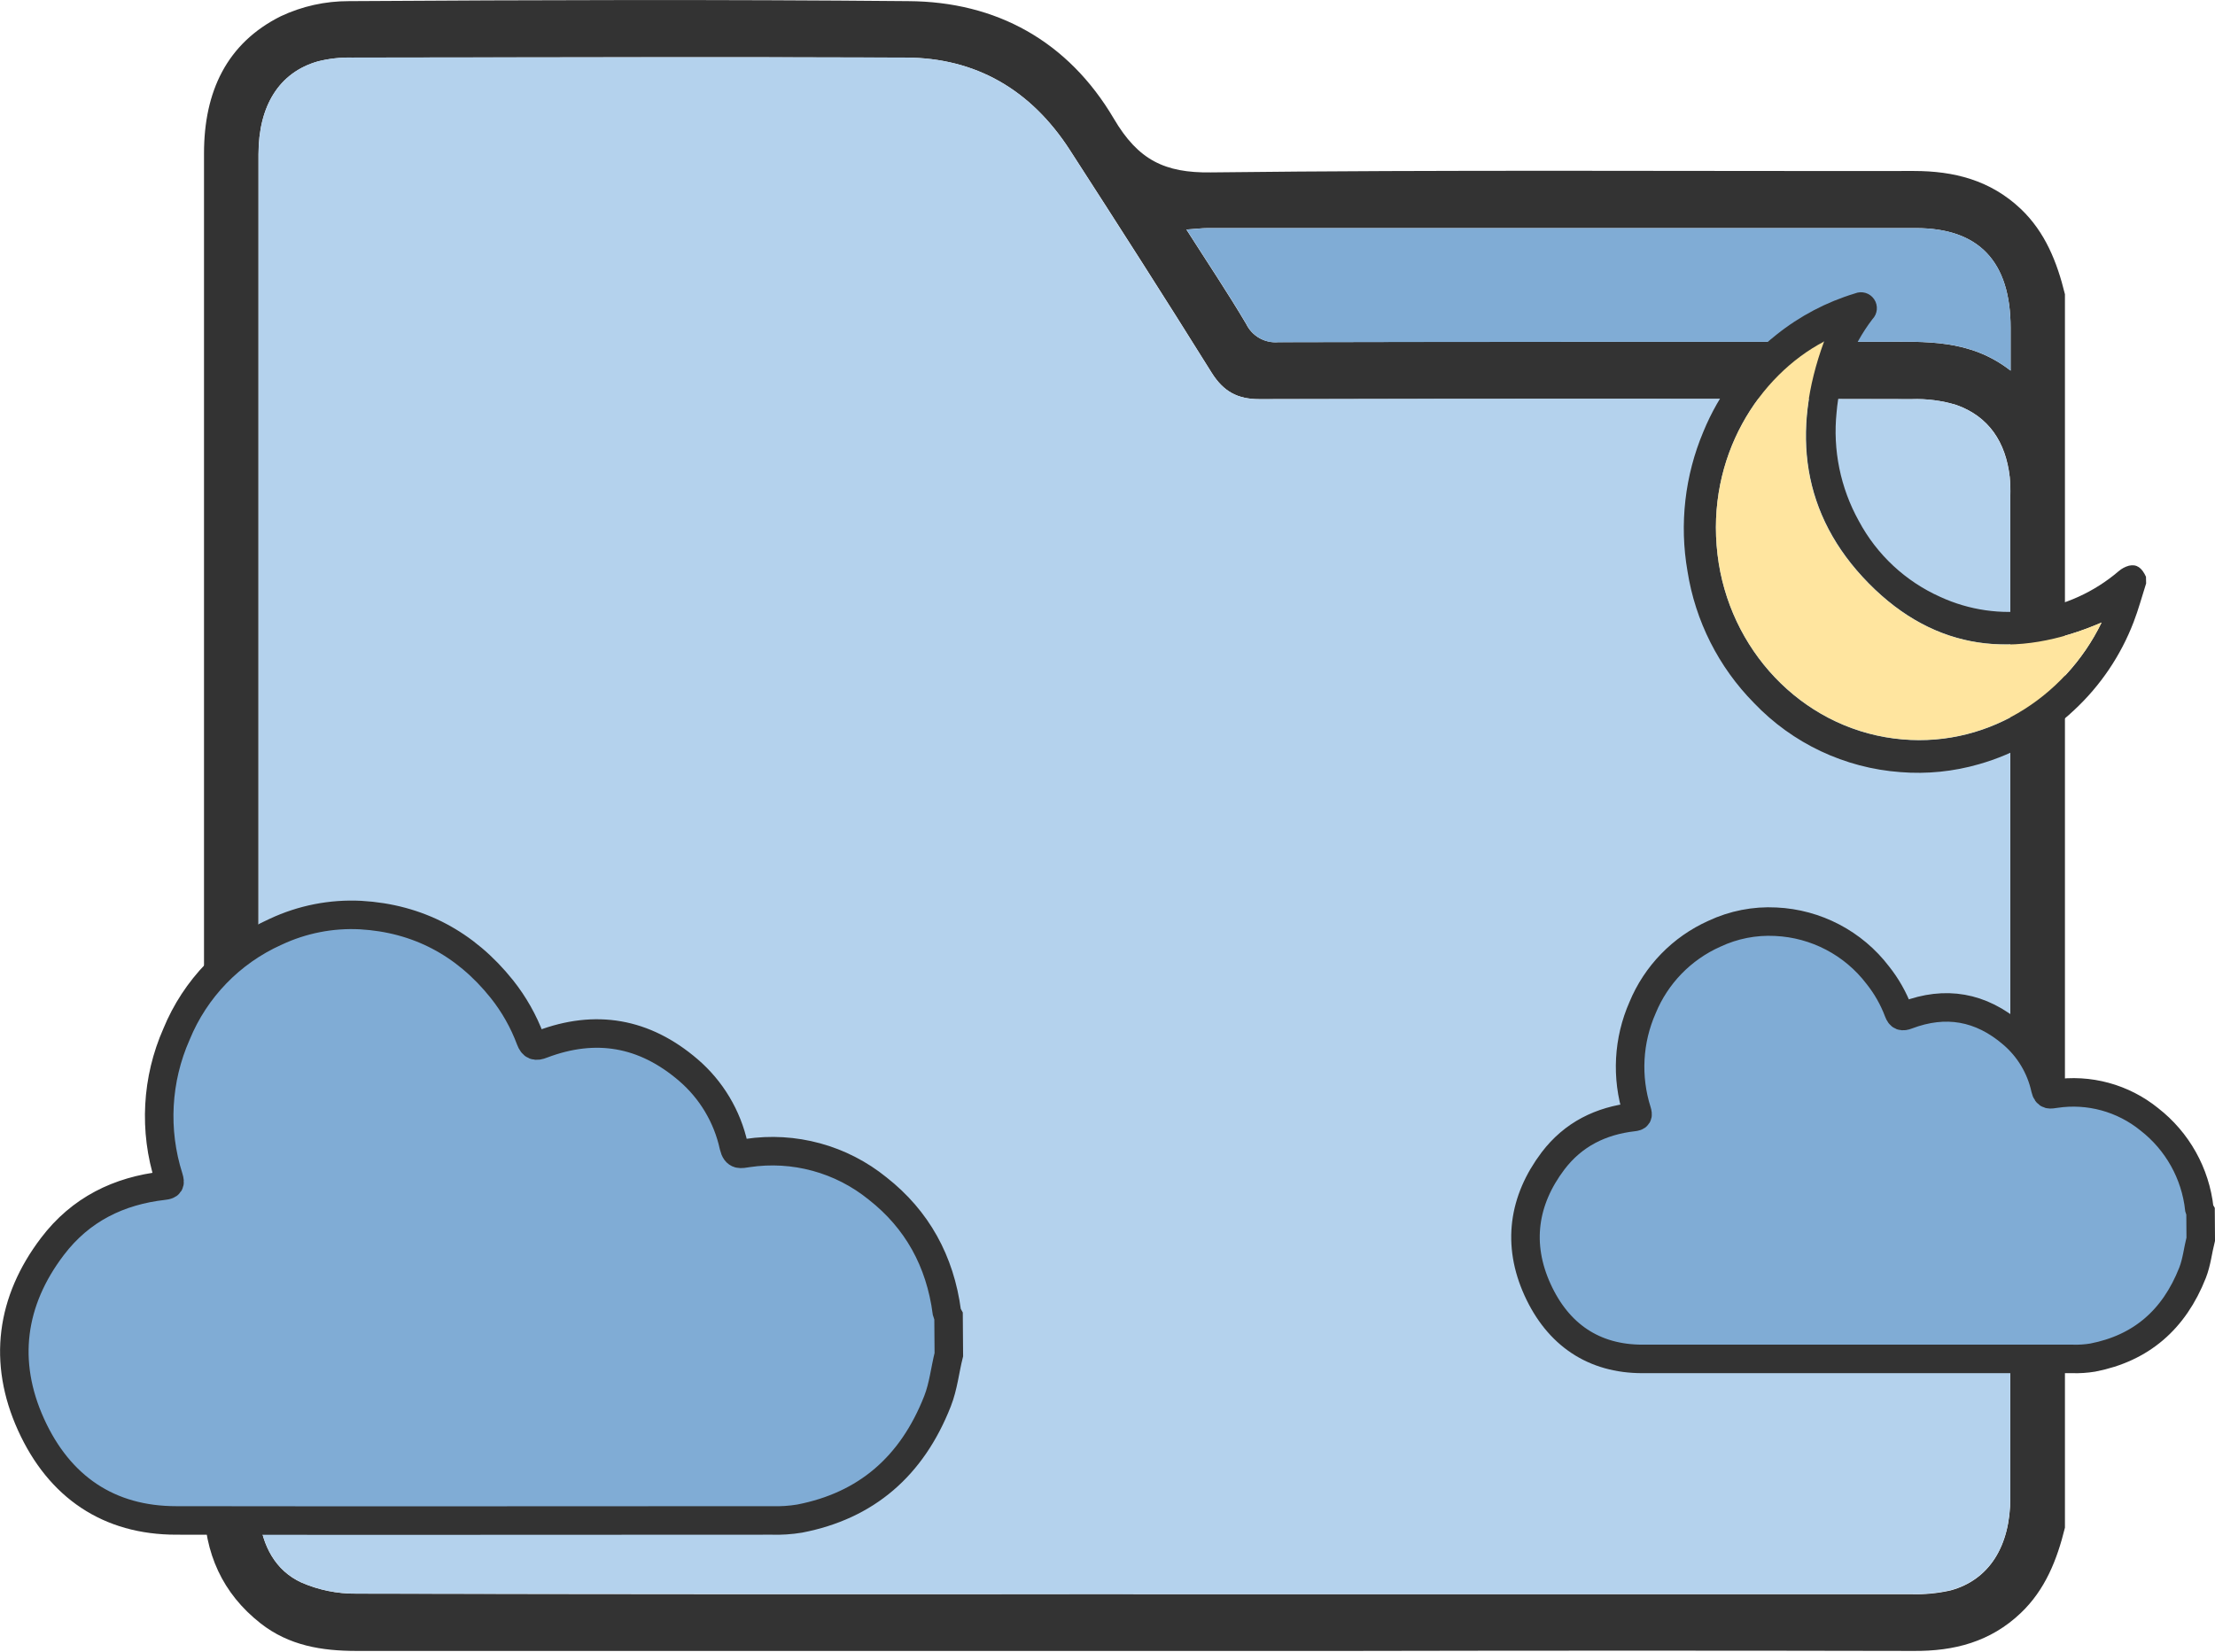
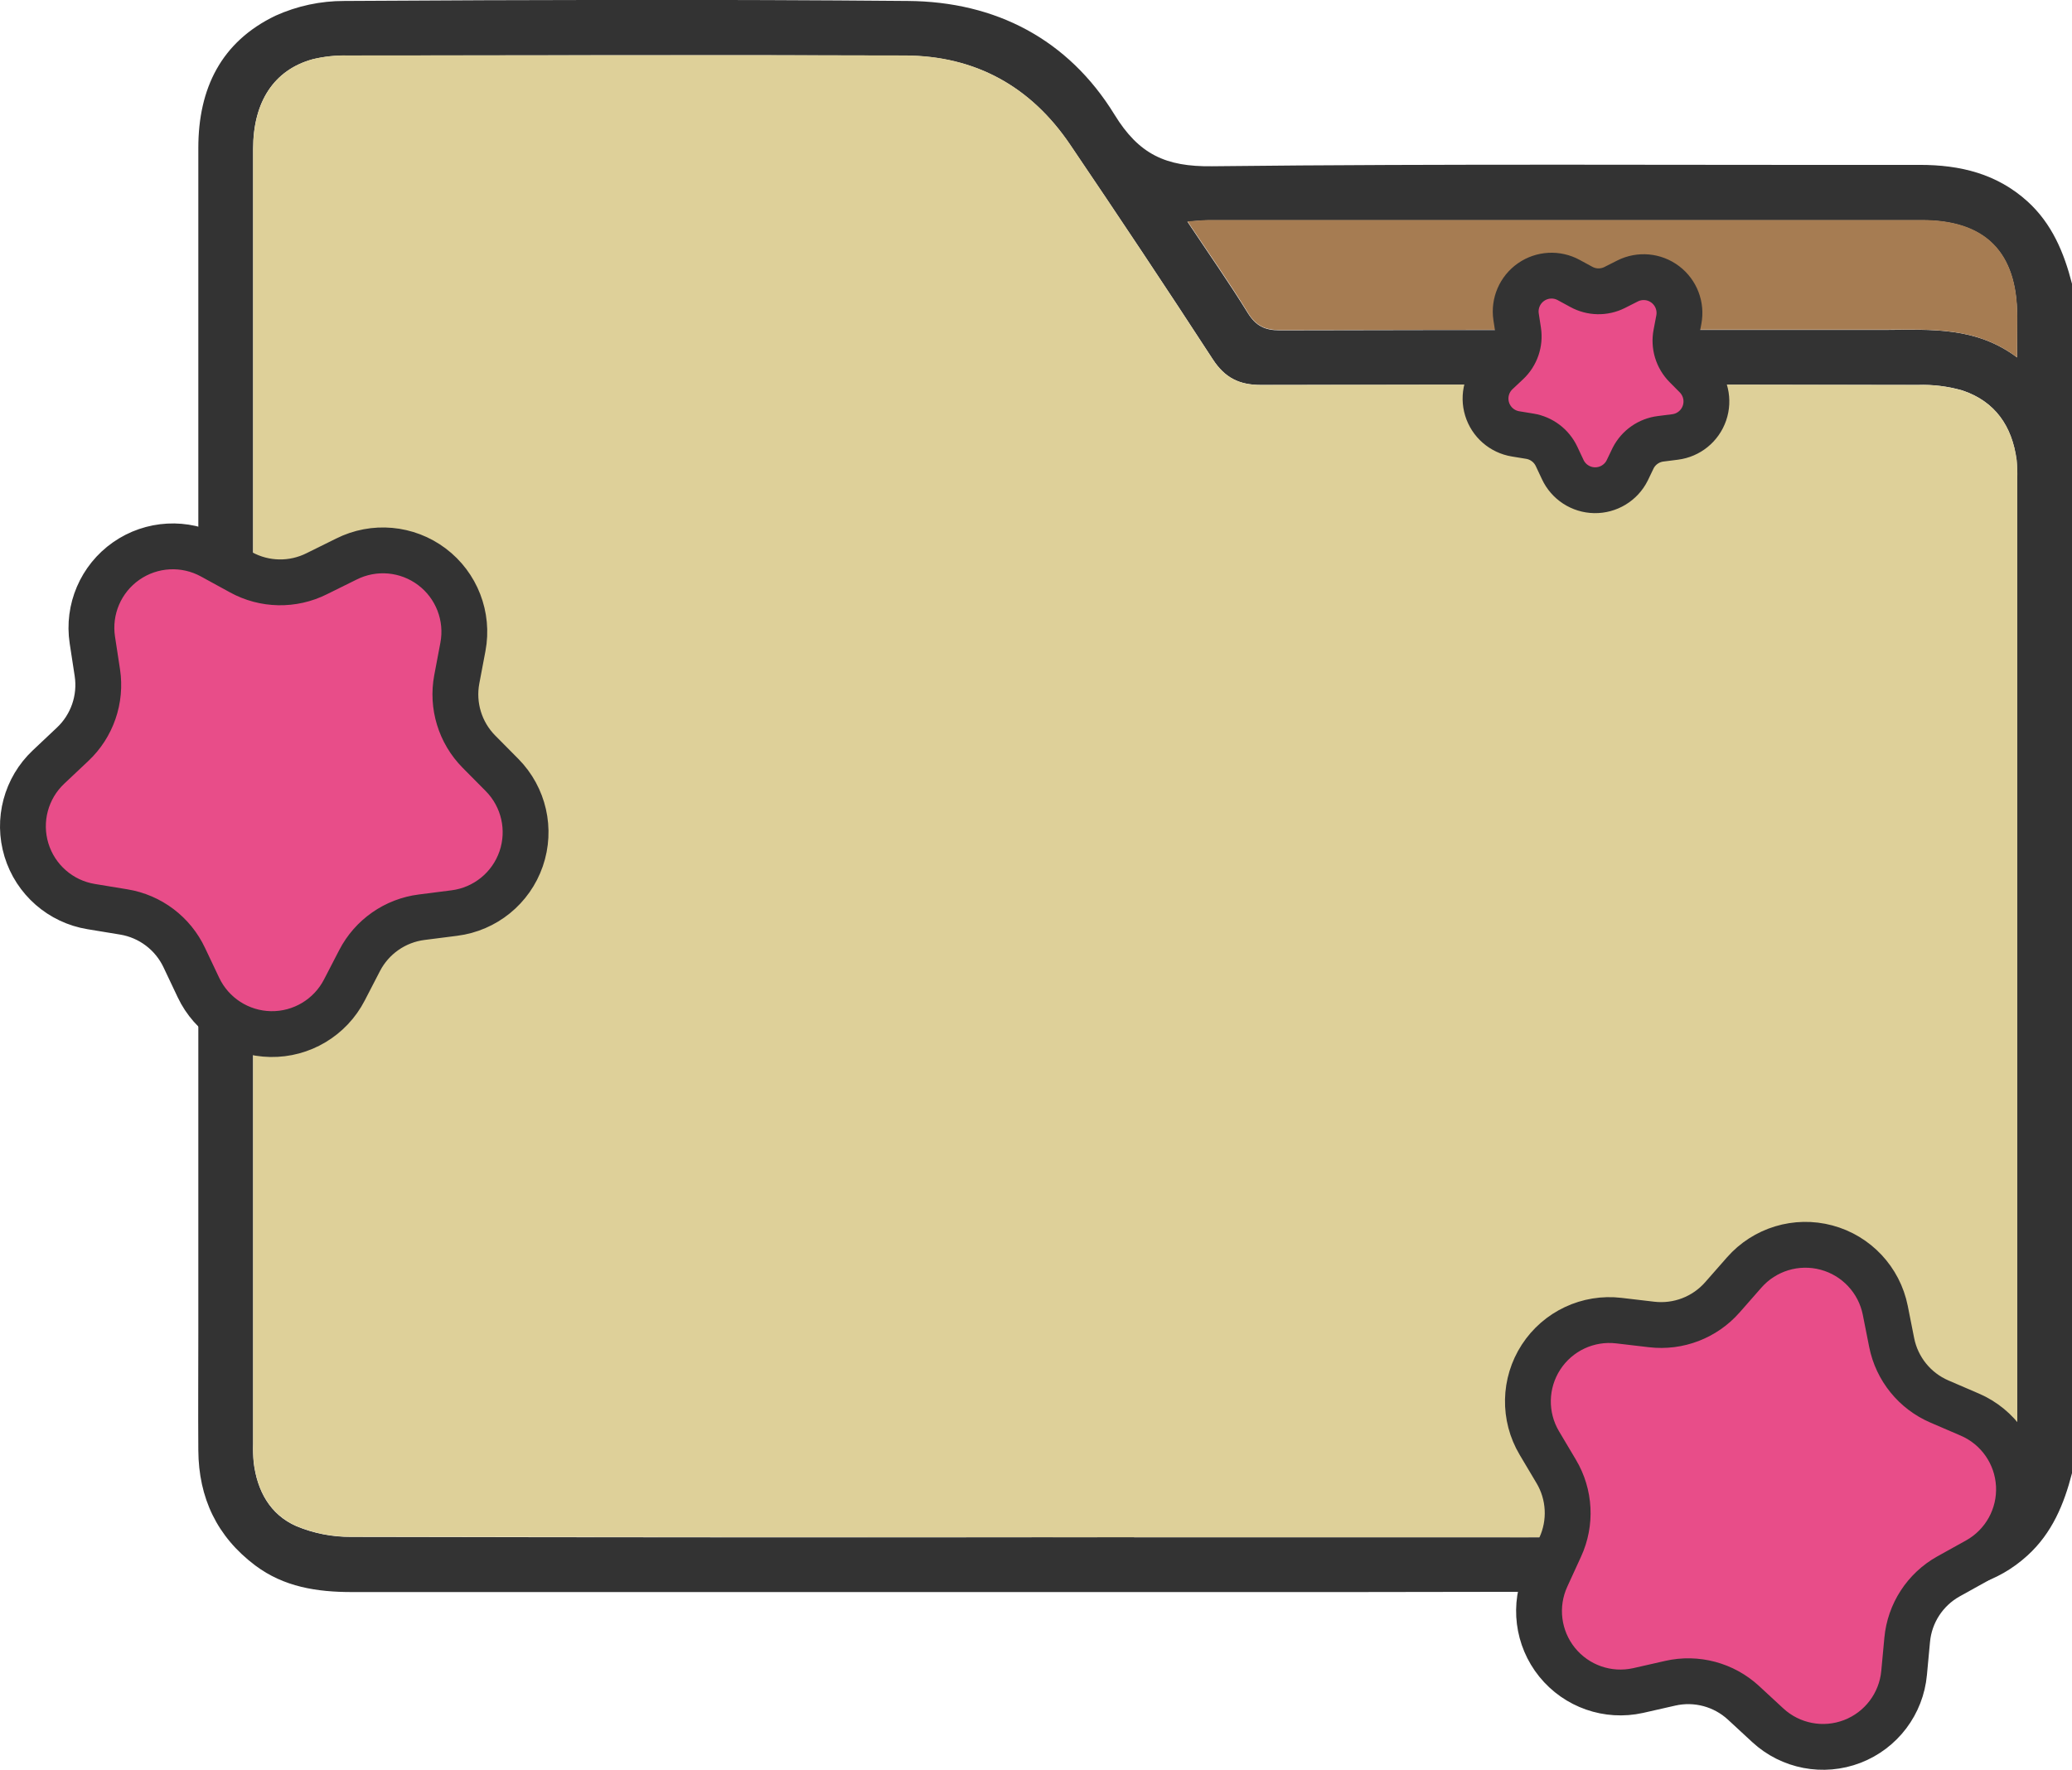
- <svg xmlns="http://www.w3.org/2000/svg" width="466" height="347.46" viewBox="0 0 466 347.46">
+ <svg xmlns="http://www.w3.org/2000/svg" viewBox="0 0 452.06 386.22">
  <defs>
-     <style>
-       .cls-1 {
-         fill: #333;
-       }
- 
-       .cls-2 {
-         fill: #b4d2ed;
-       }
- 
-       .cls-3, .cls-4 {
-         fill: #80acd5;
-       }
- 
-       .cls-4 {
-         stroke: #333;
-         stroke-miterlimit: 10;
-         stroke-width: 6px;
-       }
- 
-       .cls-5 {
-         fill: #ffe59f;
-       }
-     </style>
+     <style>.cls-1{fill:#333;}.cls-2{fill:#ded099;}.cls-3{fill:#a67c52;}.cls-4{fill:#e84d89;stroke:#333;stroke-miterlimit:10;stroke-width:10px;}</style>
  </defs>
  <g id="Capa_2" data-name="Capa 2">
    <g id="Capa_1-2" data-name="Capa 1">
-       <g>
-         <g>
-           <path class="cls-1" d="M434.43,321.47c-1.66,6.78-4.16,13.07-9.27,17.94-6.41,6.12-14.07,8.06-22.52,8q-59.25-.12-118.51,0-104.55,0-209.11,0c-7.29,0-14.21-1.1-20.21-5.81-8-6.29-11.82-14.75-11.89-25.11-.05-8.52,0-17,0-25.55q0-129.33,0-258.66c0-13,4.78-23.18,16.15-28.86A33.39,33.39,0,0,1,73.38.24c39.25-.25,78.5-.36,117.74,0C209.56.34,224.7,8.6,234.35,25c5.12,8.7,10.71,11.4,20.35,11.28,49.31-.58,98.63-.23,147.94-.3,8.46,0,16.11,1.93,22.52,8,5.11,4.87,7.61,11.15,9.27,17.94Zm-196,14q81.81,0,163.62,0a32.63,32.63,0,0,0,8.33-.79c8.1-2.2,12.56-9.29,12.56-19.49V104.38a33.12,33.12,0,0,0-.12-4C422,93,418.38,87.62,411.59,85.22A28.71,28.71,0,0,0,402.2,84q-68.62-.1-137.24,0c-4.57,0-7.55-1.57-10.06-5.6-9.79-15.72-19.78-31.3-29.82-46.84-8.21-12.7-19.79-19.38-34.45-19.44-38.86-.15-77.73-.06-116.6,0a26.94,26.94,0,0,0-7.17.81c-8.1,2.31-12.48,9.3-12.48,19.56q0,141.3,0,282.6a35.38,35.38,0,0,0,.11,4c.72,6.21,3.41,11.4,8.92,13.93a28.13,28.13,0,0,0,11.42,2.34Q156.65,335.55,238.45,335.44ZM423,78V69C423,55.05,416.33,48,403.09,48q-74.5,0-149,0c-1.29,0-2.59.17-4.5.3,4.51,7.07,8.73,13.36,12.59,19.89A6.82,6.82,0,0,0,268.93,72c42.27-.12,84.55-.06,126.83-.09C405,71.94,414.39,71.28,423,78Z" />
-           <path class="cls-2" d="M238.45,335.44q-81.8,0-163.61-.1A28.13,28.13,0,0,1,63.42,333c-5.51-2.53-8.2-7.72-8.92-13.93a35.38,35.38,0,0,1-.11-4q0-141.3,0-282.6c0-10.26,4.38-17.25,12.48-19.56A26.94,26.94,0,0,1,74,12.11c38.87,0,77.74-.13,116.6,0,14.66.06,26.24,6.74,34.45,19.44,10,15.54,20,31.12,29.82,46.84,2.51,4,5.49,5.61,10.06,5.6q68.63-.18,137.24,0a28.71,28.71,0,0,1,9.39,1.23c6.79,2.4,10.36,7.82,11.25,15.17a33.12,33.12,0,0,1,.12,4V315.13c0,10.2-4.46,17.29-12.56,19.49a32.63,32.63,0,0,1-8.33.79Q320.26,335.47,238.45,335.44Z" />
-           <path class="cls-3" d="M423,78c-8.57-6.73-17.93-6.07-27.2-6.07-42.28,0-84.56,0-126.83.09a6.82,6.82,0,0,1-6.74-3.82c-3.86-6.53-8.08-12.82-12.59-19.89,1.91-.13,3.21-.3,4.5-.3q74.49,0,149,0C416.33,48,423,55.05,423,69Z" />
-         </g>
-         <path class="cls-4" d="M199.62,285.06c-.82,3.26-1.14,6.63-2.38,9.79-5.39,13.73-15,22-29,24.71a30.17,30.17,0,0,1-5.91.39c-41.76,0-83.51.07-125.27,0-14.12,0-24.56-7-30.54-20.19s-4.2-26,4.5-37.45c5.94-7.84,14-11.73,23.4-12.8,1.27-.15,1.46-.45,1.08-1.7a42.66,42.66,0,0,1,1.63-30.18A40.41,40.41,0,0,1,58,196.07a37.57,37.57,0,0,1,17.87-3.51c12,.69,22,5.92,29.71,15.57a38.8,38.8,0,0,1,6,10.61c.52,1.36,1.12,1.55,2.47,1,11.22-4.25,21.5-2.52,30.77,5.44a29.31,29.31,0,0,1,9.55,16c.48,2.06,1.45,1.66,2.89,1.46a35.14,35.14,0,0,1,27.39,7.47c8.3,6.52,13.13,15.27,14.55,26a3.71,3.71,0,0,0,.36.88Z" />
-         <path class="cls-4" d="M463,260.76c-.6,2.35-.83,4.79-1.72,7.07-3.9,9.91-10.85,15.88-21,17.85a22,22,0,0,1-4.27.28q-45.24,0-90.49,0c-10.19,0-17.74-5.07-22.06-14.59s-3-18.75,3.25-27.05c4.29-5.66,10.12-8.47,16.9-9.25.92-.1,1.06-.32.78-1.23a30.91,30.91,0,0,1,1.18-21.8,29.25,29.25,0,0,1,15.11-15.55,27,27,0,0,1,12.91-2.53,28.63,28.63,0,0,1,21.46,11.24,28.22,28.22,0,0,1,4.35,7.67c.38,1,.81,1.12,1.78.75,8.11-3.07,15.54-1.81,22.23,3.94a21.11,21.11,0,0,1,6.9,11.54c.35,1.49,1,1.2,2.09,1.06a25.36,25.36,0,0,1,19.79,5.39,27.65,27.65,0,0,1,10.51,18.81,2.62,2.62,0,0,0,.26.63Z" />
-         <g>
-           <path class="cls-1" d="M451.51,122.77c-.87,2.72-1.61,5.49-2.63,8.13a49.45,49.45,0,0,1-12.52,18.54,48.63,48.63,0,0,1-20,11.37,46.21,46.21,0,0,1-16.54,1.67,47.32,47.32,0,0,1-30.8-14.54,50.72,50.72,0,0,1-14-27.74,52.45,52.45,0,0,1,3.34-29.36,50.34,50.34,0,0,1,15.38-20.41,49.17,49.17,0,0,1,16.5-8.68,3.35,3.35,0,0,1,3.67,5.44,37.47,37.47,0,0,0-7.52,19.57,38.83,38.83,0,0,0,4.67,22.86,36.15,36.15,0,0,0,17.17,16,34.51,34.51,0,0,0,19.39,2.79,35.73,35.73,0,0,0,18.12-8.22,5.52,5.52,0,0,1,2.16-1.15c1.62-.37,2.71.42,3.58,2.33ZM442.14,131c-18,7.79-34.85,6.12-49-8.27s-16.31-31.94-9.36-50.89C370.16,79,358.88,96,361.34,116.72c2.36,19.89,17.5,36.15,37.1,38.69C417.36,157.87,434.35,147.06,442.14,131Z" />
-           <path class="cls-5" d="M442.14,131c-7.79,16-24.78,26.84-43.7,24.38-19.6-2.54-34.74-18.8-37.1-38.69C358.88,96,370.16,79,383.75,71.87c-6.95,18.95-4.82,36.49,9.36,50.89S424.13,138.82,442.14,131Z" />
-         </g>
-       </g>
+       <path class="cls-1" d="M452.06,321.47c-1.74,6.78-4.35,13.07-9.69,17.94-6.69,6.12-14.68,8.06-23.51,8q-61.86-.12-123.74,0-109.17,0-218.34,0c-7.61,0-14.83-1.1-21.1-5.81-8.36-6.29-12.34-14.75-12.41-25.11-.06-8.52,0-17,0-25.55q0-129.33,0-258.66c0-13,5-23.18,16.85-28.86a36.23,36.23,0,0,1,15-3.21c41-.25,82-.36,122.94,0C217.26.34,233.07,8.6,243.15,25c5.34,8.7,11.18,11.4,21.24,11.28,51.49-.58,103-.23,154.47-.3,8.83,0,16.82,1.93,23.52,8,5.33,4.87,7.94,11.15,9.68,17.94Zm-204.63,14q85.43,0,170.84,0a35.48,35.48,0,0,0,8.69-.79c8.46-2.2,13.11-9.29,13.12-19.49V104.38a33.12,33.12,0,0,0-.12-4C439,93,435.29,87.62,428.21,85.22A31.25,31.25,0,0,0,418.4,84q-71.64-.1-143.29,0c-4.77,0-7.89-1.57-10.51-5.6C254.38,62.69,244,47.11,233.46,31.57c-8.57-12.7-20.66-19.38-36-19.44-40.59-.15-81.17-.06-121.75,0a29.31,29.31,0,0,0-7.49.81c-8.46,2.31-13,9.3-13,19.56q0,141.3,0,282.6a33.18,33.18,0,0,0,.12,4c.75,6.21,3.56,11.4,9.31,13.93a30.45,30.45,0,0,0,11.92,2.34Q162,335.55,247.43,335.44ZM440.08,78V69c0-13.9-6.93-20.92-20.75-20.93q-77.79,0-155.56,0c-1.36,0-2.71.17-4.71.3,4.71,7.07,9.12,13.36,13.15,19.89,1.75,2.83,3.7,3.83,7,3.82,44.14-.12,88.28-.06,132.42-.09C421.35,71.94,431.13,71.28,440.08,78Z" />
+       <path class="cls-2" d="M247.43,335.44q-85.43,0-170.84-.1A30.45,30.45,0,0,1,64.67,333c-5.75-2.53-8.56-7.72-9.31-13.93a33.18,33.18,0,0,1-.12-4q0-141.3,0-282.6c0-10.26,4.57-17.25,13-19.56a29.31,29.31,0,0,1,7.49-.81c40.58,0,81.16-.13,121.75,0,15.3.06,27.39,6.74,36,19.44C244,47.11,254.38,62.69,264.6,78.41c2.62,4,5.74,5.61,10.51,5.6q71.64-.18,143.29,0a31.25,31.25,0,0,1,9.81,1.23C435.29,87.62,439,93,440,100.39a33.12,33.12,0,0,1,.12,4V315.13c0,10.2-4.66,17.29-13.12,19.49a35.48,35.48,0,0,1-8.69.79Q332.85,335.47,247.43,335.44Z" />
+       <path class="cls-3" d="M440.08,78c-8.95-6.73-18.73-6.07-28.41-6.07-44.14,0-88.28,0-132.42.09-3.34,0-5.29-1-7-3.82-4-6.53-8.44-12.82-13.15-19.89,2-.13,3.35-.3,4.71-.3q77.78,0,155.56,0c13.82,0,20.74,7,20.75,20.93Z" />
+       <path class="cls-4" d="M340.94,102.44l-1.35-2.87a7.85,7.85,0,0,0-5.81-4.38l-3.12-.51a7.81,7.81,0,0,1-4.09-13.4l2.31-2.17a7.81,7.81,0,0,0,2.37-6.87l-.48-3.13a7.82,7.82,0,0,1,11.49-8L345,62.6a7.82,7.82,0,0,0,7.27.14l2.83-1.43a7.81,7.81,0,0,1,11.18,8.44l-.59,3.11a7.82,7.82,0,0,0,2.12,7l2.23,2.25a7.81,7.81,0,0,1-4.57,13.24l-3.14.4a7.82,7.82,0,0,0-6,4.17L355,102.69A7.81,7.81,0,0,1,340.94,102.44Z" />
+       <path class="cls-4" d="M385.69,376.48l-5.29-4.89a17.76,17.76,0,0,0-16-4.28l-7,1.59a17.76,17.76,0,0,1-20-24.75l3-6.55a17.75,17.75,0,0,0-.87-16.51l-3.68-6.19a17.76,17.76,0,0,1,17.35-26.72l7.15.84a17.78,17.78,0,0,0,15.44-5.93l4.75-5.41a17.77,17.77,0,0,1,30.78,8.24l1.4,7.06a17.78,17.78,0,0,0,10.41,12.85l6.62,2.85a17.76,17.76,0,0,1,1.67,31.81L425.1,344a17.72,17.72,0,0,0-9,13.86l-.67,7.18A17.76,17.76,0,0,1,385.69,376.48Z" />
+       <path class="cls-4" d="M43.29,215.48,40.22,209A17.77,17.77,0,0,0,27,199l-7.11-1.17a17.76,17.76,0,0,1-9.29-30.47l5.24-4.94a17.78,17.78,0,0,0,5.4-15.63l-1.09-7.12a17.76,17.76,0,0,1,26.11-18.25l6.32,3.46a17.77,17.77,0,0,0,16.53.31L75.56,122A17.76,17.76,0,0,1,101,141.15l-1.34,7.08A17.77,17.77,0,0,0,104.47,164l5.07,5.12a17.77,17.77,0,0,1-10.4,30.12l-7.14.91a17.76,17.76,0,0,0-13.55,9.47l-3.31,6.4A17.76,17.76,0,0,1,43.29,215.48Z" />
    </g>
  </g>
</svg>
